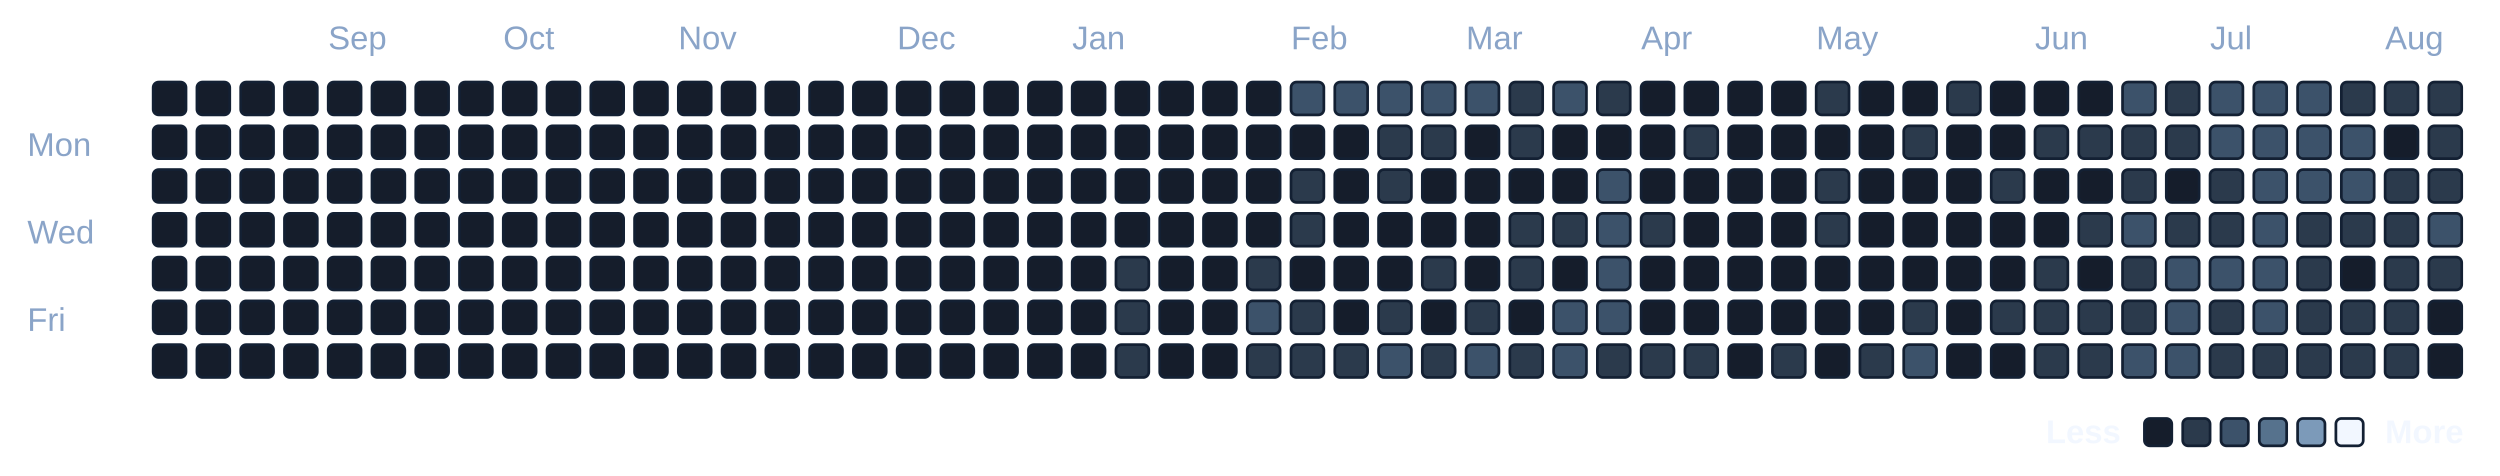
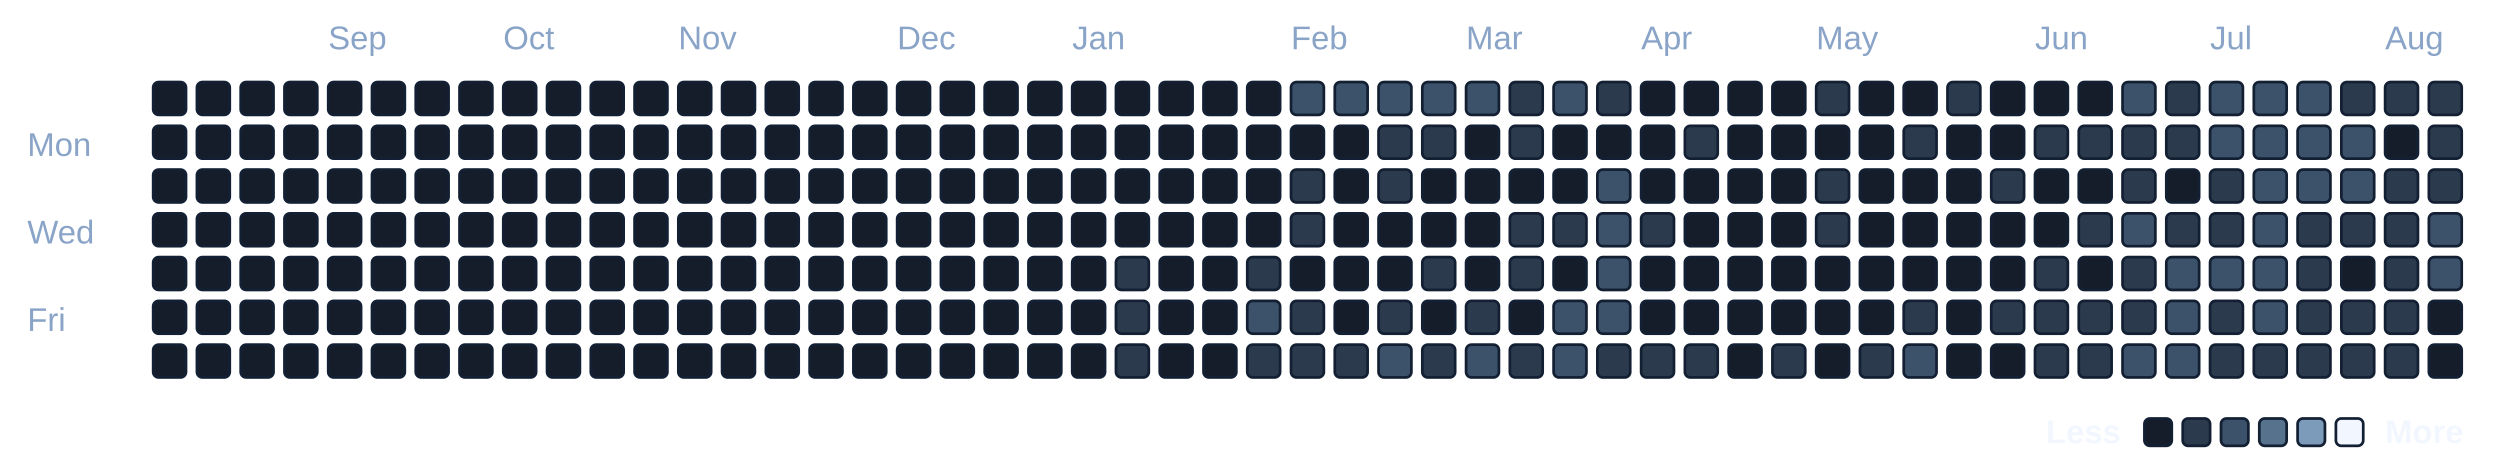
<svg xmlns="http://www.w3.org/2000/svg" baseProfile="tiny" height="174" version="1.2" width="914">
  <defs />
  <text fill="#8AA4C8" font-family="Segoe UI, Arial, sans-serif" font-size="12px" x="120" y="18">Sep</text>
  <text fill="#8AA4C8" font-family="Segoe UI, Arial, sans-serif" font-size="12px" x="184" y="18">Oct</text>
  <text fill="#8AA4C8" font-family="Segoe UI, Arial, sans-serif" font-size="12px" x="248" y="18">Nov</text>
  <text fill="#8AA4C8" font-family="Segoe UI, Arial, sans-serif" font-size="12px" x="328" y="18">Dec</text>
  <text fill="#8AA4C8" font-family="Segoe UI, Arial, sans-serif" font-size="12px" x="392" y="18">Jan</text>
  <text fill="#8AA4C8" font-family="Segoe UI, Arial, sans-serif" font-size="12px" x="472" y="18">Feb</text>
  <text fill="#8AA4C8" font-family="Segoe UI, Arial, sans-serif" font-size="12px" x="536" y="18">Mar</text>
  <text fill="#8AA4C8" font-family="Segoe UI, Arial, sans-serif" font-size="12px" x="600" y="18">Apr</text>
  <text fill="#8AA4C8" font-family="Segoe UI, Arial, sans-serif" font-size="12px" x="664" y="18">May</text>
  <text fill="#8AA4C8" font-family="Segoe UI, Arial, sans-serif" font-size="12px" x="744" y="18">Jun</text>
  <text fill="#8AA4C8" font-family="Segoe UI, Arial, sans-serif" font-size="12px" x="808" y="18">Jul</text>
  <text fill="#8AA4C8" font-family="Segoe UI, Arial, sans-serif" font-size="12px" x="872" y="18">Aug</text>
  <text fill="#8AA4C8" font-family="Segoe UI, Arial, sans-serif" font-size="12px" x="10" y="57">Mon</text>
  <text fill="#8AA4C8" font-family="Segoe UI, Arial, sans-serif" font-size="12px" x="10" y="89">Wed</text>
  <text fill="#8AA4C8" font-family="Segoe UI, Arial, sans-serif" font-size="12px" x="10" y="121">Fri</text>
  <rect fill="#151D2B" height="12" rx="2" ry="2" stroke="#132033" stroke-width="1" width="12" x="56" y="30" />
  <rect fill="#151D2B" height="12" rx="2" ry="2" stroke="#132033" stroke-width="1" width="12" x="56" y="46" />
  <rect fill="#151D2B" height="12" rx="2" ry="2" stroke="#132033" stroke-width="1" width="12" x="56" y="62" />
  <rect fill="#151D2B" height="12" rx="2" ry="2" stroke="#132033" stroke-width="1" width="12" x="56" y="78" />
  <rect fill="#151D2B" height="12" rx="2" ry="2" stroke="#132033" stroke-width="1" width="12" x="56" y="94" />
  <rect fill="#151D2B" height="12" rx="2" ry="2" stroke="#132033" stroke-width="1" width="12" x="56" y="110" />
  <rect fill="#151D2B" height="12" rx="2" ry="2" stroke="#132033" stroke-width="1" width="12" x="56" y="126" />
  <rect fill="#151D2B" height="12" rx="2" ry="2" stroke="#132033" stroke-width="1" width="12" x="72" y="30" />
  <rect fill="#151D2B" height="12" rx="2" ry="2" stroke="#132033" stroke-width="1" width="12" x="72" y="46" />
  <rect fill="#151D2B" height="12" rx="2" ry="2" stroke="#132033" stroke-width="1" width="12" x="72" y="62" />
  <rect fill="#151D2B" height="12" rx="2" ry="2" stroke="#132033" stroke-width="1" width="12" x="72" y="78" />
  <rect fill="#151D2B" height="12" rx="2" ry="2" stroke="#132033" stroke-width="1" width="12" x="72" y="94" />
  <rect fill="#151D2B" height="12" rx="2" ry="2" stroke="#132033" stroke-width="1" width="12" x="72" y="110" />
  <rect fill="#151D2B" height="12" rx="2" ry="2" stroke="#132033" stroke-width="1" width="12" x="72" y="126" />
  <rect fill="#151D2B" height="12" rx="2" ry="2" stroke="#132033" stroke-width="1" width="12" x="88" y="30" />
  <rect fill="#151D2B" height="12" rx="2" ry="2" stroke="#132033" stroke-width="1" width="12" x="88" y="46" />
  <rect fill="#151D2B" height="12" rx="2" ry="2" stroke="#132033" stroke-width="1" width="12" x="88" y="62" />
  <rect fill="#151D2B" height="12" rx="2" ry="2" stroke="#132033" stroke-width="1" width="12" x="88" y="78" />
  <rect fill="#151D2B" height="12" rx="2" ry="2" stroke="#132033" stroke-width="1" width="12" x="88" y="94" />
  <rect fill="#151D2B" height="12" rx="2" ry="2" stroke="#132033" stroke-width="1" width="12" x="88" y="110" />
  <rect fill="#151D2B" height="12" rx="2" ry="2" stroke="#132033" stroke-width="1" width="12" x="88" y="126" />
  <rect fill="#151D2B" height="12" rx="2" ry="2" stroke="#132033" stroke-width="1" width="12" x="104" y="30" />
  <rect fill="#151D2B" height="12" rx="2" ry="2" stroke="#132033" stroke-width="1" width="12" x="104" y="46" />
  <rect fill="#151D2B" height="12" rx="2" ry="2" stroke="#132033" stroke-width="1" width="12" x="104" y="62" />
  <rect fill="#151D2B" height="12" rx="2" ry="2" stroke="#132033" stroke-width="1" width="12" x="104" y="78" />
  <rect fill="#151D2B" height="12" rx="2" ry="2" stroke="#132033" stroke-width="1" width="12" x="104" y="94" />
  <rect fill="#151D2B" height="12" rx="2" ry="2" stroke="#132033" stroke-width="1" width="12" x="104" y="110" />
  <rect fill="#151D2B" height="12" rx="2" ry="2" stroke="#132033" stroke-width="1" width="12" x="104" y="126" />
  <rect fill="#151D2B" height="12" rx="2" ry="2" stroke="#132033" stroke-width="1" width="12" x="120" y="30" />
  <rect fill="#151D2B" height="12" rx="2" ry="2" stroke="#132033" stroke-width="1" width="12" x="120" y="46" />
  <rect fill="#151D2B" height="12" rx="2" ry="2" stroke="#132033" stroke-width="1" width="12" x="120" y="62" />
  <rect fill="#151D2B" height="12" rx="2" ry="2" stroke="#132033" stroke-width="1" width="12" x="120" y="78" />
  <rect fill="#151D2B" height="12" rx="2" ry="2" stroke="#132033" stroke-width="1" width="12" x="120" y="94" />
  <rect fill="#151D2B" height="12" rx="2" ry="2" stroke="#132033" stroke-width="1" width="12" x="120" y="110" />
  <rect fill="#151D2B" height="12" rx="2" ry="2" stroke="#132033" stroke-width="1" width="12" x="120" y="126" />
  <rect fill="#151D2B" height="12" rx="2" ry="2" stroke="#132033" stroke-width="1" width="12" x="136" y="30" />
  <rect fill="#151D2B" height="12" rx="2" ry="2" stroke="#132033" stroke-width="1" width="12" x="136" y="46" />
  <rect fill="#151D2B" height="12" rx="2" ry="2" stroke="#132033" stroke-width="1" width="12" x="136" y="62" />
  <rect fill="#151D2B" height="12" rx="2" ry="2" stroke="#132033" stroke-width="1" width="12" x="136" y="78" />
  <rect fill="#151D2B" height="12" rx="2" ry="2" stroke="#132033" stroke-width="1" width="12" x="136" y="94" />
  <rect fill="#151D2B" height="12" rx="2" ry="2" stroke="#132033" stroke-width="1" width="12" x="136" y="110" />
  <rect fill="#151D2B" height="12" rx="2" ry="2" stroke="#132033" stroke-width="1" width="12" x="136" y="126" />
  <rect fill="#151D2B" height="12" rx="2" ry="2" stroke="#132033" stroke-width="1" width="12" x="152" y="30" />
  <rect fill="#151D2B" height="12" rx="2" ry="2" stroke="#132033" stroke-width="1" width="12" x="152" y="46" />
  <rect fill="#151D2B" height="12" rx="2" ry="2" stroke="#132033" stroke-width="1" width="12" x="152" y="62" />
  <rect fill="#151D2B" height="12" rx="2" ry="2" stroke="#132033" stroke-width="1" width="12" x="152" y="78" />
  <rect fill="#151D2B" height="12" rx="2" ry="2" stroke="#132033" stroke-width="1" width="12" x="152" y="94" />
  <rect fill="#151D2B" height="12" rx="2" ry="2" stroke="#132033" stroke-width="1" width="12" x="152" y="110" />
  <rect fill="#151D2B" height="12" rx="2" ry="2" stroke="#132033" stroke-width="1" width="12" x="152" y="126" />
  <rect fill="#151D2B" height="12" rx="2" ry="2" stroke="#132033" stroke-width="1" width="12" x="168" y="30" />
  <rect fill="#151D2B" height="12" rx="2" ry="2" stroke="#132033" stroke-width="1" width="12" x="168" y="46" />
  <rect fill="#151D2B" height="12" rx="2" ry="2" stroke="#132033" stroke-width="1" width="12" x="168" y="62" />
  <rect fill="#151D2B" height="12" rx="2" ry="2" stroke="#132033" stroke-width="1" width="12" x="168" y="78" />
  <rect fill="#151D2B" height="12" rx="2" ry="2" stroke="#132033" stroke-width="1" width="12" x="168" y="94" />
  <rect fill="#151D2B" height="12" rx="2" ry="2" stroke="#132033" stroke-width="1" width="12" x="168" y="110" />
  <rect fill="#151D2B" height="12" rx="2" ry="2" stroke="#132033" stroke-width="1" width="12" x="168" y="126" />
  <rect fill="#151D2B" height="12" rx="2" ry="2" stroke="#132033" stroke-width="1" width="12" x="184" y="30" />
  <rect fill="#151D2B" height="12" rx="2" ry="2" stroke="#132033" stroke-width="1" width="12" x="184" y="46" />
  <rect fill="#151D2B" height="12" rx="2" ry="2" stroke="#132033" stroke-width="1" width="12" x="184" y="62" />
  <rect fill="#151D2B" height="12" rx="2" ry="2" stroke="#132033" stroke-width="1" width="12" x="184" y="78" />
  <rect fill="#151D2B" height="12" rx="2" ry="2" stroke="#132033" stroke-width="1" width="12" x="184" y="94" />
  <rect fill="#151D2B" height="12" rx="2" ry="2" stroke="#132033" stroke-width="1" width="12" x="184" y="110" />
  <rect fill="#151D2B" height="12" rx="2" ry="2" stroke="#132033" stroke-width="1" width="12" x="184" y="126" />
  <rect fill="#151D2B" height="12" rx="2" ry="2" stroke="#132033" stroke-width="1" width="12" x="200" y="30" />
  <rect fill="#151D2B" height="12" rx="2" ry="2" stroke="#132033" stroke-width="1" width="12" x="200" y="46" />
  <rect fill="#151D2B" height="12" rx="2" ry="2" stroke="#132033" stroke-width="1" width="12" x="200" y="62" />
  <rect fill="#151D2B" height="12" rx="2" ry="2" stroke="#132033" stroke-width="1" width="12" x="200" y="78" />
  <rect fill="#151D2B" height="12" rx="2" ry="2" stroke="#132033" stroke-width="1" width="12" x="200" y="94" />
  <rect fill="#151D2B" height="12" rx="2" ry="2" stroke="#132033" stroke-width="1" width="12" x="200" y="110" />
  <rect fill="#151D2B" height="12" rx="2" ry="2" stroke="#132033" stroke-width="1" width="12" x="200" y="126" />
  <rect fill="#151D2B" height="12" rx="2" ry="2" stroke="#132033" stroke-width="1" width="12" x="216" y="30" />
  <rect fill="#151D2B" height="12" rx="2" ry="2" stroke="#132033" stroke-width="1" width="12" x="216" y="46" />
  <rect fill="#151D2B" height="12" rx="2" ry="2" stroke="#132033" stroke-width="1" width="12" x="216" y="62" />
  <rect fill="#151D2B" height="12" rx="2" ry="2" stroke="#132033" stroke-width="1" width="12" x="216" y="78" />
  <rect fill="#151D2B" height="12" rx="2" ry="2" stroke="#132033" stroke-width="1" width="12" x="216" y="94" />
  <rect fill="#151D2B" height="12" rx="2" ry="2" stroke="#132033" stroke-width="1" width="12" x="216" y="110" />
  <rect fill="#151D2B" height="12" rx="2" ry="2" stroke="#132033" stroke-width="1" width="12" x="216" y="126" />
  <rect fill="#151D2B" height="12" rx="2" ry="2" stroke="#132033" stroke-width="1" width="12" x="232" y="30" />
  <rect fill="#151D2B" height="12" rx="2" ry="2" stroke="#132033" stroke-width="1" width="12" x="232" y="46" />
  <rect fill="#151D2B" height="12" rx="2" ry="2" stroke="#132033" stroke-width="1" width="12" x="232" y="62" />
  <rect fill="#151D2B" height="12" rx="2" ry="2" stroke="#132033" stroke-width="1" width="12" x="232" y="78" />
  <rect fill="#151D2B" height="12" rx="2" ry="2" stroke="#132033" stroke-width="1" width="12" x="232" y="94" />
  <rect fill="#151D2B" height="12" rx="2" ry="2" stroke="#132033" stroke-width="1" width="12" x="232" y="110" />
  <rect fill="#151D2B" height="12" rx="2" ry="2" stroke="#132033" stroke-width="1" width="12" x="232" y="126" />
  <rect fill="#151D2B" height="12" rx="2" ry="2" stroke="#132033" stroke-width="1" width="12" x="248" y="30" />
  <rect fill="#151D2B" height="12" rx="2" ry="2" stroke="#132033" stroke-width="1" width="12" x="248" y="46" />
  <rect fill="#151D2B" height="12" rx="2" ry="2" stroke="#132033" stroke-width="1" width="12" x="248" y="62" />
  <rect fill="#151D2B" height="12" rx="2" ry="2" stroke="#132033" stroke-width="1" width="12" x="248" y="78" />
  <rect fill="#151D2B" height="12" rx="2" ry="2" stroke="#132033" stroke-width="1" width="12" x="248" y="94" />
  <rect fill="#151D2B" height="12" rx="2" ry="2" stroke="#132033" stroke-width="1" width="12" x="248" y="110" />
  <rect fill="#151D2B" height="12" rx="2" ry="2" stroke="#132033" stroke-width="1" width="12" x="248" y="126" />
  <rect fill="#151D2B" height="12" rx="2" ry="2" stroke="#132033" stroke-width="1" width="12" x="264" y="30" />
  <rect fill="#151D2B" height="12" rx="2" ry="2" stroke="#132033" stroke-width="1" width="12" x="264" y="46" />
  <rect fill="#151D2B" height="12" rx="2" ry="2" stroke="#132033" stroke-width="1" width="12" x="264" y="62" />
  <rect fill="#151D2B" height="12" rx="2" ry="2" stroke="#132033" stroke-width="1" width="12" x="264" y="78" />
  <rect fill="#151D2B" height="12" rx="2" ry="2" stroke="#132033" stroke-width="1" width="12" x="264" y="94" />
  <rect fill="#151D2B" height="12" rx="2" ry="2" stroke="#132033" stroke-width="1" width="12" x="264" y="110" />
  <rect fill="#151D2B" height="12" rx="2" ry="2" stroke="#132033" stroke-width="1" width="12" x="264" y="126" />
  <rect fill="#151D2B" height="12" rx="2" ry="2" stroke="#132033" stroke-width="1" width="12" x="280" y="30" />
  <rect fill="#151D2B" height="12" rx="2" ry="2" stroke="#132033" stroke-width="1" width="12" x="280" y="46" />
  <rect fill="#151D2B" height="12" rx="2" ry="2" stroke="#132033" stroke-width="1" width="12" x="280" y="62" />
  <rect fill="#151D2B" height="12" rx="2" ry="2" stroke="#132033" stroke-width="1" width="12" x="280" y="78" />
  <rect fill="#151D2B" height="12" rx="2" ry="2" stroke="#132033" stroke-width="1" width="12" x="280" y="94" />
  <rect fill="#151D2B" height="12" rx="2" ry="2" stroke="#132033" stroke-width="1" width="12" x="280" y="110" />
  <rect fill="#151D2B" height="12" rx="2" ry="2" stroke="#132033" stroke-width="1" width="12" x="280" y="126" />
  <rect fill="#151D2B" height="12" rx="2" ry="2" stroke="#132033" stroke-width="1" width="12" x="296" y="30" />
  <rect fill="#151D2B" height="12" rx="2" ry="2" stroke="#132033" stroke-width="1" width="12" x="296" y="46" />
  <rect fill="#151D2B" height="12" rx="2" ry="2" stroke="#132033" stroke-width="1" width="12" x="296" y="62" />
  <rect fill="#151D2B" height="12" rx="2" ry="2" stroke="#132033" stroke-width="1" width="12" x="296" y="78" />
  <rect fill="#151D2B" height="12" rx="2" ry="2" stroke="#132033" stroke-width="1" width="12" x="296" y="94" />
  <rect fill="#151D2B" height="12" rx="2" ry="2" stroke="#132033" stroke-width="1" width="12" x="296" y="110" />
  <rect fill="#151D2B" height="12" rx="2" ry="2" stroke="#132033" stroke-width="1" width="12" x="296" y="126" />
  <rect fill="#151D2B" height="12" rx="2" ry="2" stroke="#132033" stroke-width="1" width="12" x="312" y="30" />
  <rect fill="#151D2B" height="12" rx="2" ry="2" stroke="#132033" stroke-width="1" width="12" x="312" y="46" />
  <rect fill="#151D2B" height="12" rx="2" ry="2" stroke="#132033" stroke-width="1" width="12" x="312" y="62" />
  <rect fill="#151D2B" height="12" rx="2" ry="2" stroke="#132033" stroke-width="1" width="12" x="312" y="78" />
  <rect fill="#151D2B" height="12" rx="2" ry="2" stroke="#132033" stroke-width="1" width="12" x="312" y="94" />
  <rect fill="#151D2B" height="12" rx="2" ry="2" stroke="#132033" stroke-width="1" width="12" x="312" y="110" />
  <rect fill="#151D2B" height="12" rx="2" ry="2" stroke="#132033" stroke-width="1" width="12" x="312" y="126" />
  <rect fill="#151D2B" height="12" rx="2" ry="2" stroke="#132033" stroke-width="1" width="12" x="328" y="30" />
  <rect fill="#151D2B" height="12" rx="2" ry="2" stroke="#132033" stroke-width="1" width="12" x="328" y="46" />
  <rect fill="#151D2B" height="12" rx="2" ry="2" stroke="#132033" stroke-width="1" width="12" x="328" y="62" />
  <rect fill="#151D2B" height="12" rx="2" ry="2" stroke="#132033" stroke-width="1" width="12" x="328" y="78" />
  <rect fill="#151D2B" height="12" rx="2" ry="2" stroke="#132033" stroke-width="1" width="12" x="328" y="94" />
  <rect fill="#151D2B" height="12" rx="2" ry="2" stroke="#132033" stroke-width="1" width="12" x="328" y="110" />
  <rect fill="#151D2B" height="12" rx="2" ry="2" stroke="#132033" stroke-width="1" width="12" x="328" y="126" />
  <rect fill="#151D2B" height="12" rx="2" ry="2" stroke="#132033" stroke-width="1" width="12" x="344" y="30" />
  <rect fill="#151D2B" height="12" rx="2" ry="2" stroke="#132033" stroke-width="1" width="12" x="344" y="46" />
  <rect fill="#151D2B" height="12" rx="2" ry="2" stroke="#132033" stroke-width="1" width="12" x="344" y="62" />
  <rect fill="#151D2B" height="12" rx="2" ry="2" stroke="#132033" stroke-width="1" width="12" x="344" y="78" />
  <rect fill="#151D2B" height="12" rx="2" ry="2" stroke="#132033" stroke-width="1" width="12" x="344" y="94" />
  <rect fill="#151D2B" height="12" rx="2" ry="2" stroke="#132033" stroke-width="1" width="12" x="344" y="110" />
  <rect fill="#151D2B" height="12" rx="2" ry="2" stroke="#132033" stroke-width="1" width="12" x="344" y="126" />
  <rect fill="#151D2B" height="12" rx="2" ry="2" stroke="#132033" stroke-width="1" width="12" x="360" y="30" />
  <rect fill="#151D2B" height="12" rx="2" ry="2" stroke="#132033" stroke-width="1" width="12" x="360" y="46" />
  <rect fill="#151D2B" height="12" rx="2" ry="2" stroke="#132033" stroke-width="1" width="12" x="360" y="62" />
  <rect fill="#151D2B" height="12" rx="2" ry="2" stroke="#132033" stroke-width="1" width="12" x="360" y="78" />
  <rect fill="#151D2B" height="12" rx="2" ry="2" stroke="#132033" stroke-width="1" width="12" x="360" y="94" />
  <rect fill="#151D2B" height="12" rx="2" ry="2" stroke="#132033" stroke-width="1" width="12" x="360" y="110" />
  <rect fill="#151D2B" height="12" rx="2" ry="2" stroke="#132033" stroke-width="1" width="12" x="360" y="126" />
  <rect fill="#151D2B" height="12" rx="2" ry="2" stroke="#132033" stroke-width="1" width="12" x="376" y="30" />
  <rect fill="#151D2B" height="12" rx="2" ry="2" stroke="#132033" stroke-width="1" width="12" x="376" y="46" />
  <rect fill="#151D2B" height="12" rx="2" ry="2" stroke="#132033" stroke-width="1" width="12" x="376" y="62" />
  <rect fill="#151D2B" height="12" rx="2" ry="2" stroke="#132033" stroke-width="1" width="12" x="376" y="78" />
  <rect fill="#151D2B" height="12" rx="2" ry="2" stroke="#132033" stroke-width="1" width="12" x="376" y="94" />
  <rect fill="#151D2B" height="12" rx="2" ry="2" stroke="#132033" stroke-width="1" width="12" x="376" y="110" />
  <rect fill="#151D2B" height="12" rx="2" ry="2" stroke="#132033" stroke-width="1" width="12" x="376" y="126" />
  <rect fill="#151D2B" height="12" rx="2" ry="2" stroke="#132033" stroke-width="1" width="12" x="392" y="30" />
  <rect fill="#151D2B" height="12" rx="2" ry="2" stroke="#132033" stroke-width="1" width="12" x="392" y="46" />
  <rect fill="#151D2B" height="12" rx="2" ry="2" stroke="#132033" stroke-width="1" width="12" x="392" y="62" />
  <rect fill="#151D2B" height="12" rx="2" ry="2" stroke="#132033" stroke-width="1" width="12" x="392" y="78" />
  <rect fill="#151D2B" height="12" rx="2" ry="2" stroke="#132033" stroke-width="1" width="12" x="392" y="94" />
  <rect fill="#151D2B" height="12" rx="2" ry="2" stroke="#132033" stroke-width="1" width="12" x="392" y="110" />
  <rect fill="#151D2B" height="12" rx="2" ry="2" stroke="#132033" stroke-width="1" width="12" x="392" y="126" />
  <rect fill="#151D2B" height="12" rx="2" ry="2" stroke="#132033" stroke-width="1" width="12" x="408" y="30" />
  <rect fill="#151D2B" height="12" rx="2" ry="2" stroke="#132033" stroke-width="1" width="12" x="408" y="46" />
  <rect fill="#151D2B" height="12" rx="2" ry="2" stroke="#132033" stroke-width="1" width="12" x="408" y="62" />
  <rect fill="#151D2B" height="12" rx="2" ry="2" stroke="#132033" stroke-width="1" width="12" x="408" y="78" />
  <rect fill="#2B3A4C" height="12" rx="2" ry="2" stroke="#132033" stroke-width="1" width="12" x="408" y="94" />
  <rect fill="#2B3A4C" height="12" rx="2" ry="2" stroke="#132033" stroke-width="1" width="12" x="408" y="110" />
  <rect fill="#2B3A4C" height="12" rx="2" ry="2" stroke="#132033" stroke-width="1" width="12" x="408" y="126" />
  <rect fill="#151D2B" height="12" rx="2" ry="2" stroke="#132033" stroke-width="1" width="12" x="424" y="30" />
  <rect fill="#151D2B" height="12" rx="2" ry="2" stroke="#132033" stroke-width="1" width="12" x="424" y="46" />
  <rect fill="#151D2B" height="12" rx="2" ry="2" stroke="#132033" stroke-width="1" width="12" x="424" y="62" />
  <rect fill="#151D2B" height="12" rx="2" ry="2" stroke="#132033" stroke-width="1" width="12" x="424" y="78" />
  <rect fill="#151D2B" height="12" rx="2" ry="2" stroke="#132033" stroke-width="1" width="12" x="424" y="94" />
  <rect fill="#151D2B" height="12" rx="2" ry="2" stroke="#132033" stroke-width="1" width="12" x="424" y="110" />
  <rect fill="#151D2B" height="12" rx="2" ry="2" stroke="#132033" stroke-width="1" width="12" x="424" y="126" />
  <rect fill="#151D2B" height="12" rx="2" ry="2" stroke="#132033" stroke-width="1" width="12" x="440" y="30" />
  <rect fill="#151D2B" height="12" rx="2" ry="2" stroke="#132033" stroke-width="1" width="12" x="440" y="46" />
  <rect fill="#151D2B" height="12" rx="2" ry="2" stroke="#132033" stroke-width="1" width="12" x="440" y="62" />
  <rect fill="#151D2B" height="12" rx="2" ry="2" stroke="#132033" stroke-width="1" width="12" x="440" y="78" />
  <rect fill="#151D2B" height="12" rx="2" ry="2" stroke="#132033" stroke-width="1" width="12" x="440" y="94" />
  <rect fill="#151D2B" height="12" rx="2" ry="2" stroke="#132033" stroke-width="1" width="12" x="440" y="110" />
  <rect fill="#151D2B" height="12" rx="2" ry="2" stroke="#132033" stroke-width="1" width="12" x="440" y="126" />
  <rect fill="#151D2B" height="12" rx="2" ry="2" stroke="#132033" stroke-width="1" width="12" x="456" y="30" />
  <rect fill="#151D2B" height="12" rx="2" ry="2" stroke="#132033" stroke-width="1" width="12" x="456" y="46" />
  <rect fill="#151D2B" height="12" rx="2" ry="2" stroke="#132033" stroke-width="1" width="12" x="456" y="62" />
  <rect fill="#151D2B" height="12" rx="2" ry="2" stroke="#132033" stroke-width="1" width="12" x="456" y="78" />
  <rect fill="#2B3A4C" height="12" rx="2" ry="2" stroke="#132033" stroke-width="1" width="12" x="456" y="94" />
  <rect fill="#3C526A" height="12" rx="2" ry="2" stroke="#132033" stroke-width="1" width="12" x="456" y="110" />
  <rect fill="#2B3A4C" height="12" rx="2" ry="2" stroke="#132033" stroke-width="1" width="12" x="456" y="126" />
  <rect fill="#3C526A" height="12" rx="2" ry="2" stroke="#132033" stroke-width="1" width="12" x="472" y="30" />
  <rect fill="#151D2B" height="12" rx="2" ry="2" stroke="#132033" stroke-width="1" width="12" x="472" y="46" />
  <rect fill="#2B3A4C" height="12" rx="2" ry="2" stroke="#132033" stroke-width="1" width="12" x="472" y="62" />
  <rect fill="#2B3A4C" height="12" rx="2" ry="2" stroke="#132033" stroke-width="1" width="12" x="472" y="78" />
  <rect fill="#151D2B" height="12" rx="2" ry="2" stroke="#132033" stroke-width="1" width="12" x="472" y="94" />
  <rect fill="#2B3A4C" height="12" rx="2" ry="2" stroke="#132033" stroke-width="1" width="12" x="472" y="110" />
  <rect fill="#2B3A4C" height="12" rx="2" ry="2" stroke="#132033" stroke-width="1" width="12" x="472" y="126" />
  <rect fill="#3C526A" height="12" rx="2" ry="2" stroke="#132033" stroke-width="1" width="12" x="488" y="30" />
  <rect fill="#151D2B" height="12" rx="2" ry="2" stroke="#132033" stroke-width="1" width="12" x="488" y="46" />
  <rect fill="#151D2B" height="12" rx="2" ry="2" stroke="#132033" stroke-width="1" width="12" x="488" y="62" />
  <rect fill="#151D2B" height="12" rx="2" ry="2" stroke="#132033" stroke-width="1" width="12" x="488" y="78" />
  <rect fill="#151D2B" height="12" rx="2" ry="2" stroke="#132033" stroke-width="1" width="12" x="488" y="94" />
  <rect fill="#151D2B" height="12" rx="2" ry="2" stroke="#132033" stroke-width="1" width="12" x="488" y="110" />
  <rect fill="#2B3A4C" height="12" rx="2" ry="2" stroke="#132033" stroke-width="1" width="12" x="488" y="126" />
  <rect fill="#3C526A" height="12" rx="2" ry="2" stroke="#132033" stroke-width="1" width="12" x="504" y="30" />
  <rect fill="#2B3A4C" height="12" rx="2" ry="2" stroke="#132033" stroke-width="1" width="12" x="504" y="46" />
  <rect fill="#2B3A4C" height="12" rx="2" ry="2" stroke="#132033" stroke-width="1" width="12" x="504" y="62" />
  <rect fill="#151D2B" height="12" rx="2" ry="2" stroke="#132033" stroke-width="1" width="12" x="504" y="78" />
  <rect fill="#151D2B" height="12" rx="2" ry="2" stroke="#132033" stroke-width="1" width="12" x="504" y="94" />
  <rect fill="#2B3A4C" height="12" rx="2" ry="2" stroke="#132033" stroke-width="1" width="12" x="504" y="110" />
  <rect fill="#3C526A" height="12" rx="2" ry="2" stroke="#132033" stroke-width="1" width="12" x="504" y="126" />
  <rect fill="#3C526A" height="12" rx="2" ry="2" stroke="#132033" stroke-width="1" width="12" x="520" y="30" />
  <rect fill="#2B3A4C" height="12" rx="2" ry="2" stroke="#132033" stroke-width="1" width="12" x="520" y="46" />
  <rect fill="#151D2B" height="12" rx="2" ry="2" stroke="#132033" stroke-width="1" width="12" x="520" y="62" />
  <rect fill="#151D2B" height="12" rx="2" ry="2" stroke="#132033" stroke-width="1" width="12" x="520" y="78" />
  <rect fill="#2B3A4C" height="12" rx="2" ry="2" stroke="#132033" stroke-width="1" width="12" x="520" y="94" />
  <rect fill="#151D2B" height="12" rx="2" ry="2" stroke="#132033" stroke-width="1" width="12" x="520" y="110" />
  <rect fill="#2B3A4C" height="12" rx="2" ry="2" stroke="#132033" stroke-width="1" width="12" x="520" y="126" />
  <rect fill="#3C526A" height="12" rx="2" ry="2" stroke="#132033" stroke-width="1" width="12" x="536" y="30" />
  <rect fill="#151D2B" height="12" rx="2" ry="2" stroke="#132033" stroke-width="1" width="12" x="536" y="46" />
  <rect fill="#151D2B" height="12" rx="2" ry="2" stroke="#132033" stroke-width="1" width="12" x="536" y="62" />
  <rect fill="#151D2B" height="12" rx="2" ry="2" stroke="#132033" stroke-width="1" width="12" x="536" y="78" />
  <rect fill="#151D2B" height="12" rx="2" ry="2" stroke="#132033" stroke-width="1" width="12" x="536" y="94" />
  <rect fill="#2B3A4C" height="12" rx="2" ry="2" stroke="#132033" stroke-width="1" width="12" x="536" y="110" />
  <rect fill="#3C526A" height="12" rx="2" ry="2" stroke="#132033" stroke-width="1" width="12" x="536" y="126" />
  <rect fill="#2B3A4C" height="12" rx="2" ry="2" stroke="#132033" stroke-width="1" width="12" x="552" y="30" />
  <rect fill="#2B3A4C" height="12" rx="2" ry="2" stroke="#132033" stroke-width="1" width="12" x="552" y="46" />
  <rect fill="#151D2B" height="12" rx="2" ry="2" stroke="#132033" stroke-width="1" width="12" x="552" y="62" />
  <rect fill="#2B3A4C" height="12" rx="2" ry="2" stroke="#132033" stroke-width="1" width="12" x="552" y="78" />
  <rect fill="#2B3A4C" height="12" rx="2" ry="2" stroke="#132033" stroke-width="1" width="12" x="552" y="94" />
  <rect fill="#151D2B" height="12" rx="2" ry="2" stroke="#132033" stroke-width="1" width="12" x="552" y="110" />
  <rect fill="#2B3A4C" height="12" rx="2" ry="2" stroke="#132033" stroke-width="1" width="12" x="552" y="126" />
  <rect fill="#3C526A" height="12" rx="2" ry="2" stroke="#132033" stroke-width="1" width="12" x="568" y="30" />
  <rect fill="#151D2B" height="12" rx="2" ry="2" stroke="#132033" stroke-width="1" width="12" x="568" y="46" />
  <rect fill="#151D2B" height="12" rx="2" ry="2" stroke="#132033" stroke-width="1" width="12" x="568" y="62" />
  <rect fill="#2B3A4C" height="12" rx="2" ry="2" stroke="#132033" stroke-width="1" width="12" x="568" y="78" />
  <rect fill="#151D2B" height="12" rx="2" ry="2" stroke="#132033" stroke-width="1" width="12" x="568" y="94" />
  <rect fill="#3C526A" height="12" rx="2" ry="2" stroke="#132033" stroke-width="1" width="12" x="568" y="110" />
  <rect fill="#3C526A" height="12" rx="2" ry="2" stroke="#132033" stroke-width="1" width="12" x="568" y="126" />
  <rect fill="#2B3A4C" height="12" rx="2" ry="2" stroke="#132033" stroke-width="1" width="12" x="584" y="30" />
  <rect fill="#151D2B" height="12" rx="2" ry="2" stroke="#132033" stroke-width="1" width="12" x="584" y="46" />
  <rect fill="#3C526A" height="12" rx="2" ry="2" stroke="#132033" stroke-width="1" width="12" x="584" y="62" />
  <rect fill="#3C526A" height="12" rx="2" ry="2" stroke="#132033" stroke-width="1" width="12" x="584" y="78" />
  <rect fill="#3C526A" height="12" rx="2" ry="2" stroke="#132033" stroke-width="1" width="12" x="584" y="94" />
  <rect fill="#3C526A" height="12" rx="2" ry="2" stroke="#132033" stroke-width="1" width="12" x="584" y="110" />
  <rect fill="#2B3A4C" height="12" rx="2" ry="2" stroke="#132033" stroke-width="1" width="12" x="584" y="126" />
  <rect fill="#151D2B" height="12" rx="2" ry="2" stroke="#132033" stroke-width="1" width="12" x="600" y="30" />
  <rect fill="#151D2B" height="12" rx="2" ry="2" stroke="#132033" stroke-width="1" width="12" x="600" y="46" />
  <rect fill="#151D2B" height="12" rx="2" ry="2" stroke="#132033" stroke-width="1" width="12" x="600" y="62" />
  <rect fill="#2B3A4C" height="12" rx="2" ry="2" stroke="#132033" stroke-width="1" width="12" x="600" y="78" />
  <rect fill="#151D2B" height="12" rx="2" ry="2" stroke="#132033" stroke-width="1" width="12" x="600" y="94" />
  <rect fill="#151D2B" height="12" rx="2" ry="2" stroke="#132033" stroke-width="1" width="12" x="600" y="110" />
  <rect fill="#2B3A4C" height="12" rx="2" ry="2" stroke="#132033" stroke-width="1" width="12" x="600" y="126" />
  <rect fill="#151D2B" height="12" rx="2" ry="2" stroke="#132033" stroke-width="1" width="12" x="616" y="30" />
  <rect fill="#2B3A4C" height="12" rx="2" ry="2" stroke="#132033" stroke-width="1" width="12" x="616" y="46" />
  <rect fill="#151D2B" height="12" rx="2" ry="2" stroke="#132033" stroke-width="1" width="12" x="616" y="62" />
  <rect fill="#151D2B" height="12" rx="2" ry="2" stroke="#132033" stroke-width="1" width="12" x="616" y="78" />
  <rect fill="#151D2B" height="12" rx="2" ry="2" stroke="#132033" stroke-width="1" width="12" x="616" y="94" />
  <rect fill="#151D2B" height="12" rx="2" ry="2" stroke="#132033" stroke-width="1" width="12" x="616" y="110" />
  <rect fill="#2B3A4C" height="12" rx="2" ry="2" stroke="#132033" stroke-width="1" width="12" x="616" y="126" />
  <rect fill="#151D2B" height="12" rx="2" ry="2" stroke="#132033" stroke-width="1" width="12" x="632" y="30" />
  <rect fill="#151D2B" height="12" rx="2" ry="2" stroke="#132033" stroke-width="1" width="12" x="632" y="46" />
  <rect fill="#151D2B" height="12" rx="2" ry="2" stroke="#132033" stroke-width="1" width="12" x="632" y="62" />
  <rect fill="#151D2B" height="12" rx="2" ry="2" stroke="#132033" stroke-width="1" width="12" x="632" y="78" />
  <rect fill="#151D2B" height="12" rx="2" ry="2" stroke="#132033" stroke-width="1" width="12" x="632" y="94" />
  <rect fill="#151D2B" height="12" rx="2" ry="2" stroke="#132033" stroke-width="1" width="12" x="632" y="110" />
  <rect fill="#151D2B" height="12" rx="2" ry="2" stroke="#132033" stroke-width="1" width="12" x="632" y="126" />
  <rect fill="#151D2B" height="12" rx="2" ry="2" stroke="#132033" stroke-width="1" width="12" x="648" y="30" />
  <rect fill="#151D2B" height="12" rx="2" ry="2" stroke="#132033" stroke-width="1" width="12" x="648" y="46" />
  <rect fill="#151D2B" height="12" rx="2" ry="2" stroke="#132033" stroke-width="1" width="12" x="648" y="62" />
  <rect fill="#151D2B" height="12" rx="2" ry="2" stroke="#132033" stroke-width="1" width="12" x="648" y="78" />
  <rect fill="#151D2B" height="12" rx="2" ry="2" stroke="#132033" stroke-width="1" width="12" x="648" y="94" />
  <rect fill="#151D2B" height="12" rx="2" ry="2" stroke="#132033" stroke-width="1" width="12" x="648" y="110" />
  <rect fill="#2B3A4C" height="12" rx="2" ry="2" stroke="#132033" stroke-width="1" width="12" x="648" y="126" />
  <rect fill="#2B3A4C" height="12" rx="2" ry="2" stroke="#132033" stroke-width="1" width="12" x="664" y="30" />
  <rect fill="#151D2B" height="12" rx="2" ry="2" stroke="#132033" stroke-width="1" width="12" x="664" y="46" />
  <rect fill="#2B3A4C" height="12" rx="2" ry="2" stroke="#132033" stroke-width="1" width="12" x="664" y="62" />
  <rect fill="#2B3A4C" height="12" rx="2" ry="2" stroke="#132033" stroke-width="1" width="12" x="664" y="78" />
  <rect fill="#151D2B" height="12" rx="2" ry="2" stroke="#132033" stroke-width="1" width="12" x="664" y="94" />
  <rect fill="#151D2B" height="12" rx="2" ry="2" stroke="#132033" stroke-width="1" width="12" x="664" y="110" />
  <rect fill="#151D2B" height="12" rx="2" ry="2" stroke="#132033" stroke-width="1" width="12" x="664" y="126" />
  <rect fill="#151D2B" height="12" rx="2" ry="2" stroke="#132033" stroke-width="1" width="12" x="680" y="30" />
  <rect fill="#151D2B" height="12" rx="2" ry="2" stroke="#132033" stroke-width="1" width="12" x="680" y="46" />
  <rect fill="#151D2B" height="12" rx="2" ry="2" stroke="#132033" stroke-width="1" width="12" x="680" y="62" />
  <rect fill="#151D2B" height="12" rx="2" ry="2" stroke="#132033" stroke-width="1" width="12" x="680" y="78" />
  <rect fill="#151D2B" height="12" rx="2" ry="2" stroke="#132033" stroke-width="1" width="12" x="680" y="94" />
  <rect fill="#151D2B" height="12" rx="2" ry="2" stroke="#132033" stroke-width="1" width="12" x="680" y="110" />
  <rect fill="#2B3A4C" height="12" rx="2" ry="2" stroke="#132033" stroke-width="1" width="12" x="680" y="126" />
  <rect fill="#151D2B" height="12" rx="2" ry="2" stroke="#132033" stroke-width="1" width="12" x="696" y="30" />
  <rect fill="#2B3A4C" height="12" rx="2" ry="2" stroke="#132033" stroke-width="1" width="12" x="696" y="46" />
  <rect fill="#151D2B" height="12" rx="2" ry="2" stroke="#132033" stroke-width="1" width="12" x="696" y="62" />
  <rect fill="#151D2B" height="12" rx="2" ry="2" stroke="#132033" stroke-width="1" width="12" x="696" y="78" />
  <rect fill="#151D2B" height="12" rx="2" ry="2" stroke="#132033" stroke-width="1" width="12" x="696" y="94" />
  <rect fill="#2B3A4C" height="12" rx="2" ry="2" stroke="#132033" stroke-width="1" width="12" x="696" y="110" />
  <rect fill="#3C526A" height="12" rx="2" ry="2" stroke="#132033" stroke-width="1" width="12" x="696" y="126" />
  <rect fill="#2B3A4C" height="12" rx="2" ry="2" stroke="#132033" stroke-width="1" width="12" x="712" y="30" />
  <rect fill="#151D2B" height="12" rx="2" ry="2" stroke="#132033" stroke-width="1" width="12" x="712" y="46" />
  <rect fill="#151D2B" height="12" rx="2" ry="2" stroke="#132033" stroke-width="1" width="12" x="712" y="62" />
  <rect fill="#151D2B" height="12" rx="2" ry="2" stroke="#132033" stroke-width="1" width="12" x="712" y="78" />
  <rect fill="#151D2B" height="12" rx="2" ry="2" stroke="#132033" stroke-width="1" width="12" x="712" y="94" />
  <rect fill="#151D2B" height="12" rx="2" ry="2" stroke="#132033" stroke-width="1" width="12" x="712" y="110" />
  <rect fill="#151D2B" height="12" rx="2" ry="2" stroke="#132033" stroke-width="1" width="12" x="712" y="126" />
  <rect fill="#151D2B" height="12" rx="2" ry="2" stroke="#132033" stroke-width="1" width="12" x="728" y="30" />
  <rect fill="#151D2B" height="12" rx="2" ry="2" stroke="#132033" stroke-width="1" width="12" x="728" y="46" />
  <rect fill="#2B3A4C" height="12" rx="2" ry="2" stroke="#132033" stroke-width="1" width="12" x="728" y="62" />
  <rect fill="#151D2B" height="12" rx="2" ry="2" stroke="#132033" stroke-width="1" width="12" x="728" y="78" />
  <rect fill="#151D2B" height="12" rx="2" ry="2" stroke="#132033" stroke-width="1" width="12" x="728" y="94" />
  <rect fill="#2B3A4C" height="12" rx="2" ry="2" stroke="#132033" stroke-width="1" width="12" x="728" y="110" />
  <rect fill="#151D2B" height="12" rx="2" ry="2" stroke="#132033" stroke-width="1" width="12" x="728" y="126" />
  <rect fill="#151D2B" height="12" rx="2" ry="2" stroke="#132033" stroke-width="1" width="12" x="744" y="30" />
  <rect fill="#2B3A4C" height="12" rx="2" ry="2" stroke="#132033" stroke-width="1" width="12" x="744" y="46" />
  <rect fill="#151D2B" height="12" rx="2" ry="2" stroke="#132033" stroke-width="1" width="12" x="744" y="62" />
  <rect fill="#151D2B" height="12" rx="2" ry="2" stroke="#132033" stroke-width="1" width="12" x="744" y="78" />
  <rect fill="#2B3A4C" height="12" rx="2" ry="2" stroke="#132033" stroke-width="1" width="12" x="744" y="94" />
  <rect fill="#2B3A4C" height="12" rx="2" ry="2" stroke="#132033" stroke-width="1" width="12" x="744" y="110" />
  <rect fill="#2B3A4C" height="12" rx="2" ry="2" stroke="#132033" stroke-width="1" width="12" x="744" y="126" />
  <rect fill="#151D2B" height="12" rx="2" ry="2" stroke="#132033" stroke-width="1" width="12" x="760" y="30" />
  <rect fill="#2B3A4C" height="12" rx="2" ry="2" stroke="#132033" stroke-width="1" width="12" x="760" y="46" />
  <rect fill="#151D2B" height="12" rx="2" ry="2" stroke="#132033" stroke-width="1" width="12" x="760" y="62" />
  <rect fill="#2B3A4C" height="12" rx="2" ry="2" stroke="#132033" stroke-width="1" width="12" x="760" y="78" />
  <rect fill="#151D2B" height="12" rx="2" ry="2" stroke="#132033" stroke-width="1" width="12" x="760" y="94" />
  <rect fill="#2B3A4C" height="12" rx="2" ry="2" stroke="#132033" stroke-width="1" width="12" x="760" y="110" />
  <rect fill="#2B3A4C" height="12" rx="2" ry="2" stroke="#132033" stroke-width="1" width="12" x="760" y="126" />
  <rect fill="#3C526A" height="12" rx="2" ry="2" stroke="#132033" stroke-width="1" width="12" x="776" y="30" />
  <rect fill="#2B3A4C" height="12" rx="2" ry="2" stroke="#132033" stroke-width="1" width="12" x="776" y="46" />
  <rect fill="#2B3A4C" height="12" rx="2" ry="2" stroke="#132033" stroke-width="1" width="12" x="776" y="62" />
  <rect fill="#3C526A" height="12" rx="2" ry="2" stroke="#132033" stroke-width="1" width="12" x="776" y="78" />
  <rect fill="#2B3A4C" height="12" rx="2" ry="2" stroke="#132033" stroke-width="1" width="12" x="776" y="94" />
  <rect fill="#2B3A4C" height="12" rx="2" ry="2" stroke="#132033" stroke-width="1" width="12" x="776" y="110" />
  <rect fill="#3C526A" height="12" rx="2" ry="2" stroke="#132033" stroke-width="1" width="12" x="776" y="126" />
  <rect fill="#2B3A4C" height="12" rx="2" ry="2" stroke="#132033" stroke-width="1" width="12" x="792" y="30" />
  <rect fill="#2B3A4C" height="12" rx="2" ry="2" stroke="#132033" stroke-width="1" width="12" x="792" y="46" />
  <rect fill="#151D2B" height="12" rx="2" ry="2" stroke="#132033" stroke-width="1" width="12" x="792" y="62" />
  <rect fill="#2B3A4C" height="12" rx="2" ry="2" stroke="#132033" stroke-width="1" width="12" x="792" y="78" />
  <rect fill="#3C526A" height="12" rx="2" ry="2" stroke="#132033" stroke-width="1" width="12" x="792" y="94" />
  <rect fill="#3C526A" height="12" rx="2" ry="2" stroke="#132033" stroke-width="1" width="12" x="792" y="110" />
  <rect fill="#3C526A" height="12" rx="2" ry="2" stroke="#132033" stroke-width="1" width="12" x="792" y="126" />
  <rect fill="#3C526A" height="12" rx="2" ry="2" stroke="#132033" stroke-width="1" width="12" x="808" y="30" />
  <rect fill="#3C526A" height="12" rx="2" ry="2" stroke="#132033" stroke-width="1" width="12" x="808" y="46" />
  <rect fill="#2B3A4C" height="12" rx="2" ry="2" stroke="#132033" stroke-width="1" width="12" x="808" y="62" />
  <rect fill="#2B3A4C" height="12" rx="2" ry="2" stroke="#132033" stroke-width="1" width="12" x="808" y="78" />
  <rect fill="#3C526A" height="12" rx="2" ry="2" stroke="#132033" stroke-width="1" width="12" x="808" y="94" />
  <rect fill="#2B3A4C" height="12" rx="2" ry="2" stroke="#132033" stroke-width="1" width="12" x="808" y="110" />
  <rect fill="#2B3A4C" height="12" rx="2" ry="2" stroke="#132033" stroke-width="1" width="12" x="808" y="126" />
  <rect fill="#3C526A" height="12" rx="2" ry="2" stroke="#132033" stroke-width="1" width="12" x="824" y="30" />
  <rect fill="#3C526A" height="12" rx="2" ry="2" stroke="#132033" stroke-width="1" width="12" x="824" y="46" />
  <rect fill="#3C526A" height="12" rx="2" ry="2" stroke="#132033" stroke-width="1" width="12" x="824" y="62" />
  <rect fill="#3C526A" height="12" rx="2" ry="2" stroke="#132033" stroke-width="1" width="12" x="824" y="78" />
  <rect fill="#3C526A" height="12" rx="2" ry="2" stroke="#132033" stroke-width="1" width="12" x="824" y="94" />
  <rect fill="#3C526A" height="12" rx="2" ry="2" stroke="#132033" stroke-width="1" width="12" x="824" y="110" />
  <rect fill="#2B3A4C" height="12" rx="2" ry="2" stroke="#132033" stroke-width="1" width="12" x="824" y="126" />
  <rect fill="#3C526A" height="12" rx="2" ry="2" stroke="#132033" stroke-width="1" width="12" x="840" y="30" />
  <rect fill="#3C526A" height="12" rx="2" ry="2" stroke="#132033" stroke-width="1" width="12" x="840" y="46" />
  <rect fill="#3C526A" height="12" rx="2" ry="2" stroke="#132033" stroke-width="1" width="12" x="840" y="62" />
  <rect fill="#2B3A4C" height="12" rx="2" ry="2" stroke="#132033" stroke-width="1" width="12" x="840" y="78" />
  <rect fill="#2B3A4C" height="12" rx="2" ry="2" stroke="#132033" stroke-width="1" width="12" x="840" y="94" />
  <rect fill="#2B3A4C" height="12" rx="2" ry="2" stroke="#132033" stroke-width="1" width="12" x="840" y="110" />
  <rect fill="#2B3A4C" height="12" rx="2" ry="2" stroke="#132033" stroke-width="1" width="12" x="840" y="126" />
  <rect fill="#2B3A4C" height="12" rx="2" ry="2" stroke="#132033" stroke-width="1" width="12" x="856" y="30" />
  <rect fill="#3C526A" height="12" rx="2" ry="2" stroke="#132033" stroke-width="1" width="12" x="856" y="46" />
  <rect fill="#3C526A" height="12" rx="2" ry="2" stroke="#132033" stroke-width="1" width="12" x="856" y="62" />
  <rect fill="#2B3A4C" height="12" rx="2" ry="2" stroke="#132033" stroke-width="1" width="12" x="856" y="78" />
  <rect fill="#151D2B" height="12" rx="2" ry="2" stroke="#132033" stroke-width="1" width="12" x="856" y="94" />
  <rect fill="#2B3A4C" height="12" rx="2" ry="2" stroke="#132033" stroke-width="1" width="12" x="856" y="110" />
  <rect fill="#2B3A4C" height="12" rx="2" ry="2" stroke="#132033" stroke-width="1" width="12" x="856" y="126" />
  <rect fill="#2B3A4C" height="12" rx="2" ry="2" stroke="#132033" stroke-width="1" width="12" x="872" y="30" />
  <rect fill="#151D2B" height="12" rx="2" ry="2" stroke="#132033" stroke-width="1" width="12" x="872" y="46" />
  <rect fill="#2B3A4C" height="12" rx="2" ry="2" stroke="#132033" stroke-width="1" width="12" x="872" y="62" />
  <rect fill="#2B3A4C" height="12" rx="2" ry="2" stroke="#132033" stroke-width="1" width="12" x="872" y="78" />
  <rect fill="#2B3A4C" height="12" rx="2" ry="2" stroke="#132033" stroke-width="1" width="12" x="872" y="94" />
  <rect fill="#2B3A4C" height="12" rx="2" ry="2" stroke="#132033" stroke-width="1" width="12" x="872" y="110" />
  <rect fill="#2B3A4C" height="12" rx="2" ry="2" stroke="#132033" stroke-width="1" width="12" x="872" y="126" />
  <rect fill="#2B3A4C" height="12" rx="2" ry="2" stroke="#132033" stroke-width="1" width="12" x="888" y="30" />
  <rect fill="#2B3A4C" height="12" rx="2" ry="2" stroke="#132033" stroke-width="1" width="12" x="888" y="46" />
  <rect fill="#2B3A4C" height="12" rx="2" ry="2" stroke="#132033" stroke-width="1" width="12" x="888" y="62" />
  <rect fill="#3C526A" height="12" rx="2" ry="2" stroke="#132033" stroke-width="1" width="12" x="888" y="78" />
-   <rect fill="#2B3A4C" height="12" rx="2" ry="2" stroke="#132033" stroke-width="1" width="12" x="888" y="94" />
+   <rect fill="#3C526A" height="12" rx="2" ry="2" stroke="#132033" stroke-width="1" width="12" x="888" y="94" />
  <rect fill="#151D2B" height="12" rx="2" ry="2" stroke="#132033" stroke-width="1" width="12" x="888" y="110" />
  <rect fill="#151D2B" height="12" rx="2" ry="2" stroke="#132033" stroke-width="1" width="12" x="888" y="126" />
  <text fill="#F2F7FF" font-family="Segoe UI, Arial, sans-serif" font-size="12px" font-weight="600" x="748" y="162">Less</text>
  <rect fill="#151D2B" height="10" rx="2" ry="2" stroke="#132033" stroke-width="1" width="10" x="784" y="153" />
  <rect fill="#2B3A4C" height="10" rx="2" ry="2" stroke="#132033" stroke-width="1" width="10" x="798" y="153" />
  <rect fill="#3C526A" height="10" rx="2" ry="2" stroke="#132033" stroke-width="1" width="10" x="812" y="153" />
  <rect fill="#56728D" height="10" rx="2" ry="2" stroke="#132033" stroke-width="1" width="10" x="826" y="153" />
  <rect fill="#7C9AB9" height="10" rx="2" ry="2" stroke="#132033" stroke-width="1" width="10" x="840" y="153" />
  <rect fill="#F2F7FF" height="10" rx="2" ry="2" stroke="#132033" stroke-width="1" width="10" x="854" y="153" />
  <text fill="#F2F7FF" font-family="Segoe UI, Arial, sans-serif" font-size="12px" font-weight="600" x="872" y="162">More</text>
</svg>
